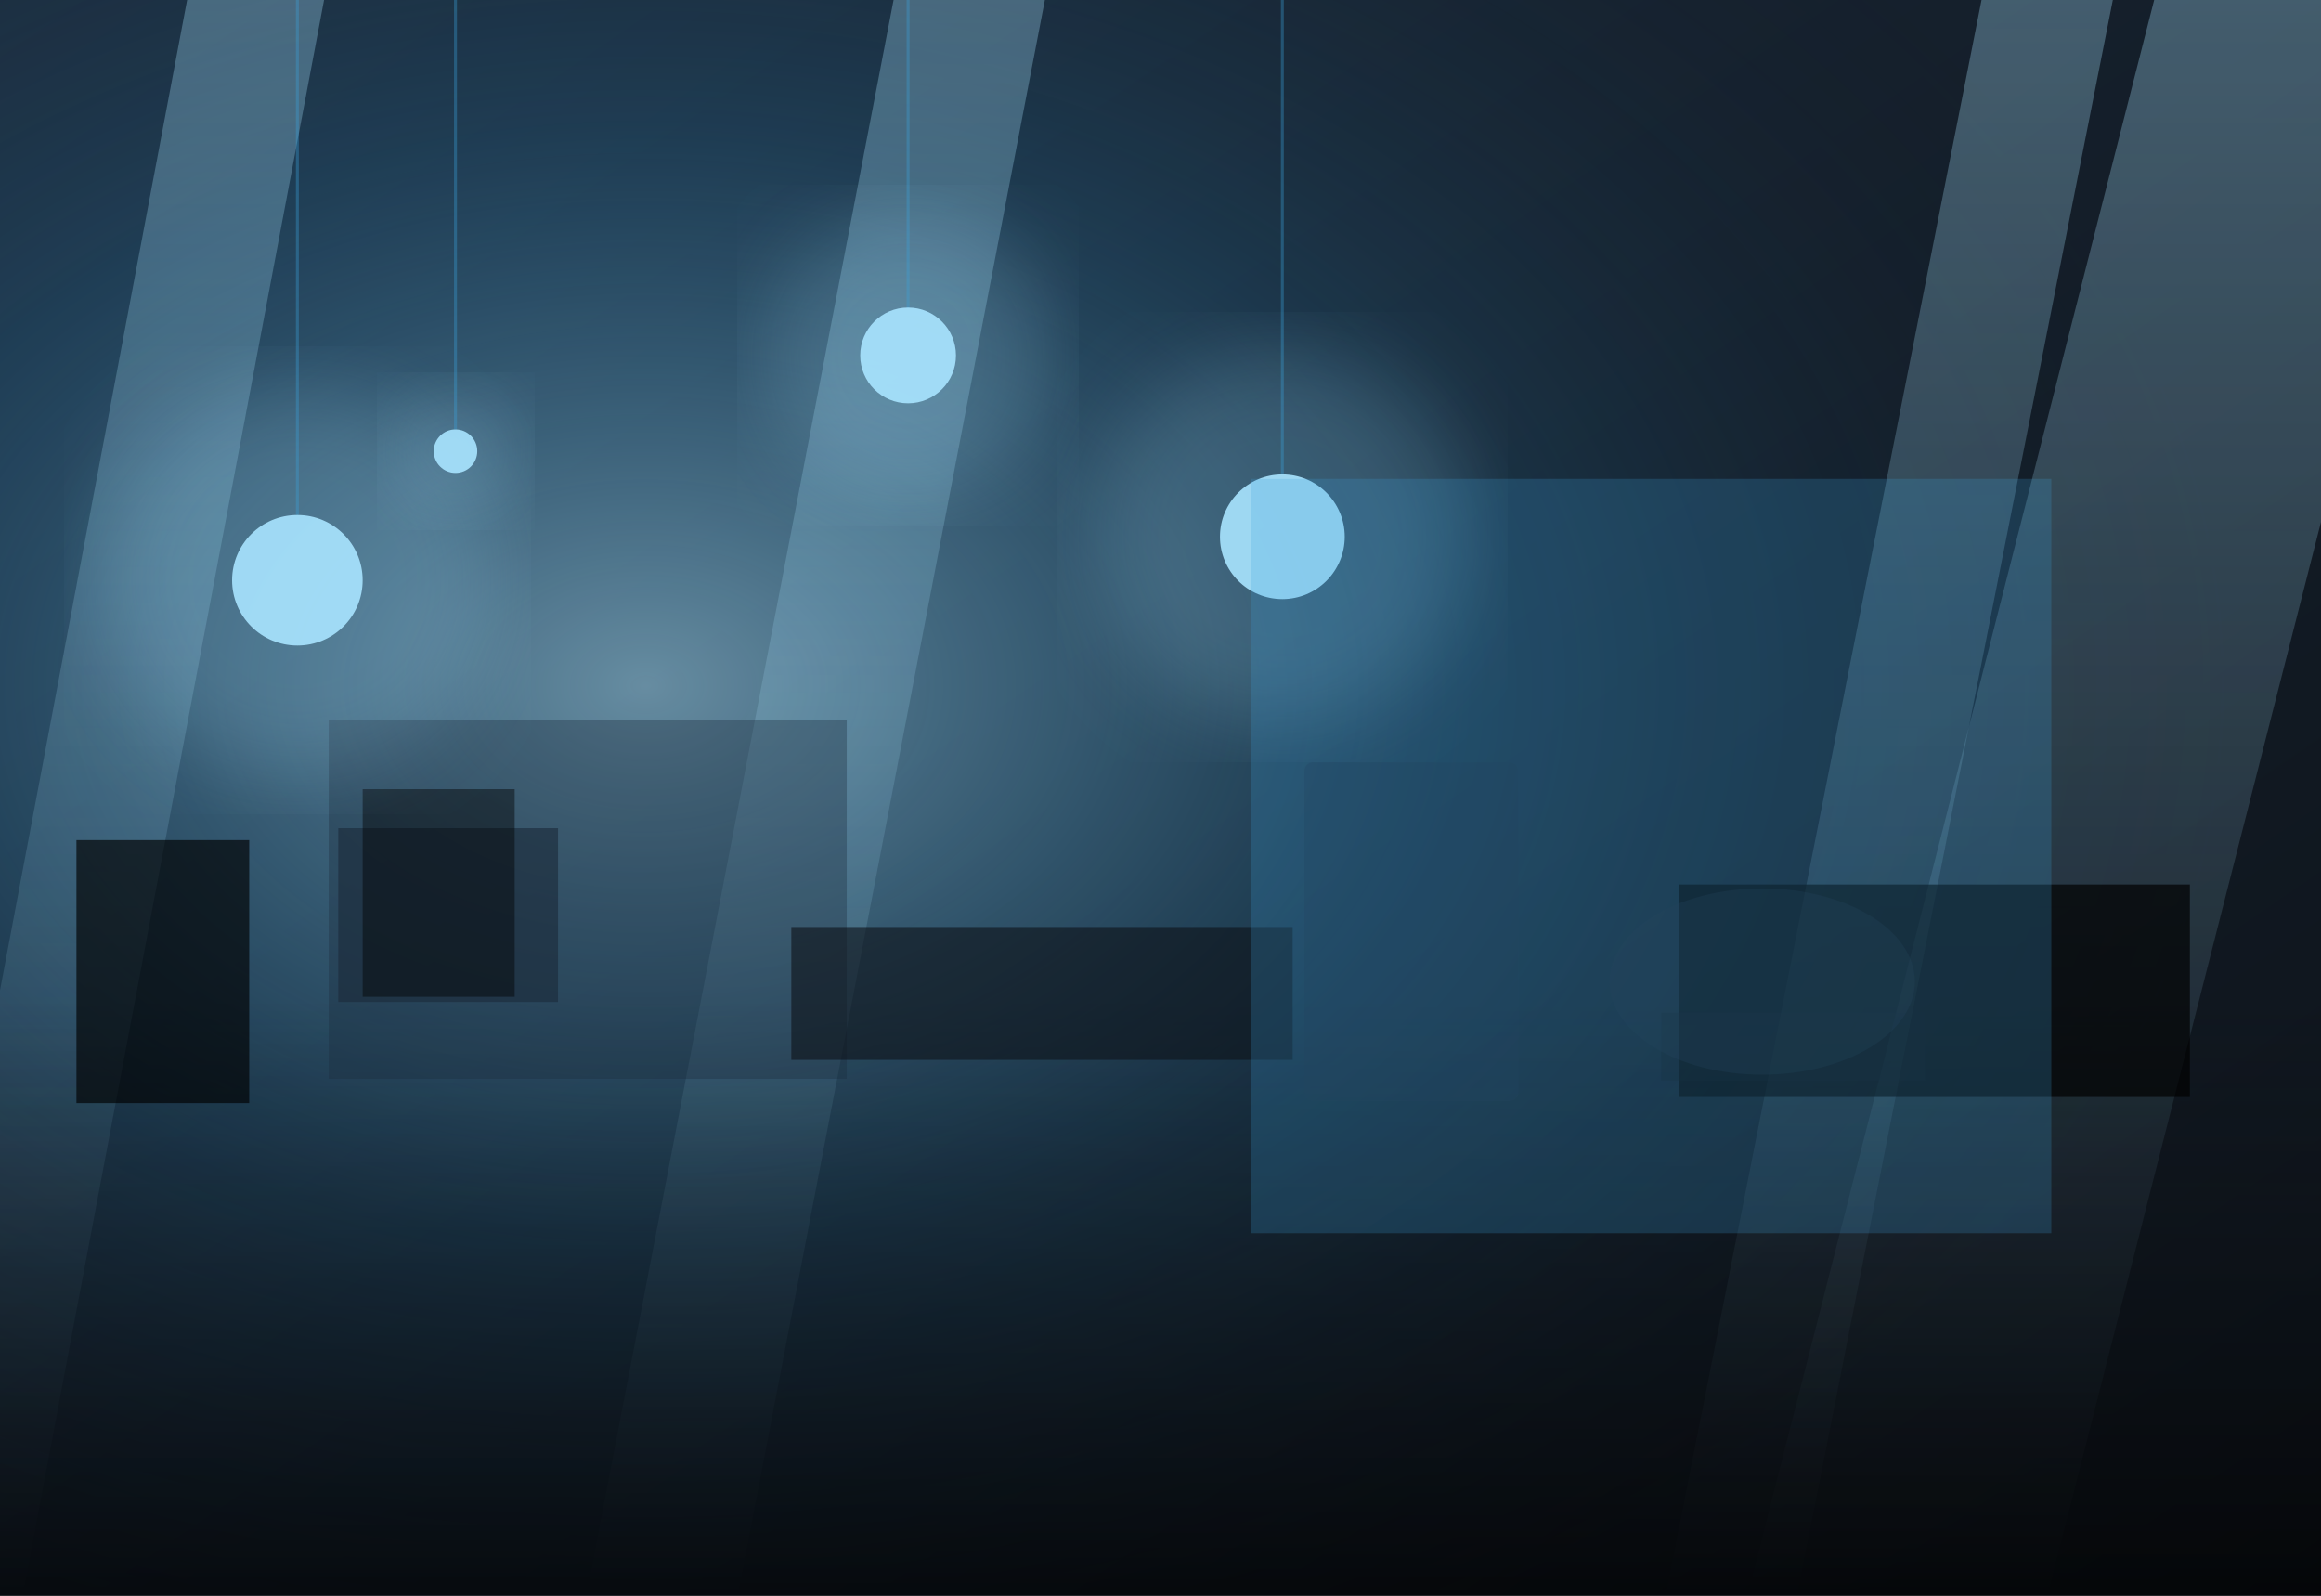
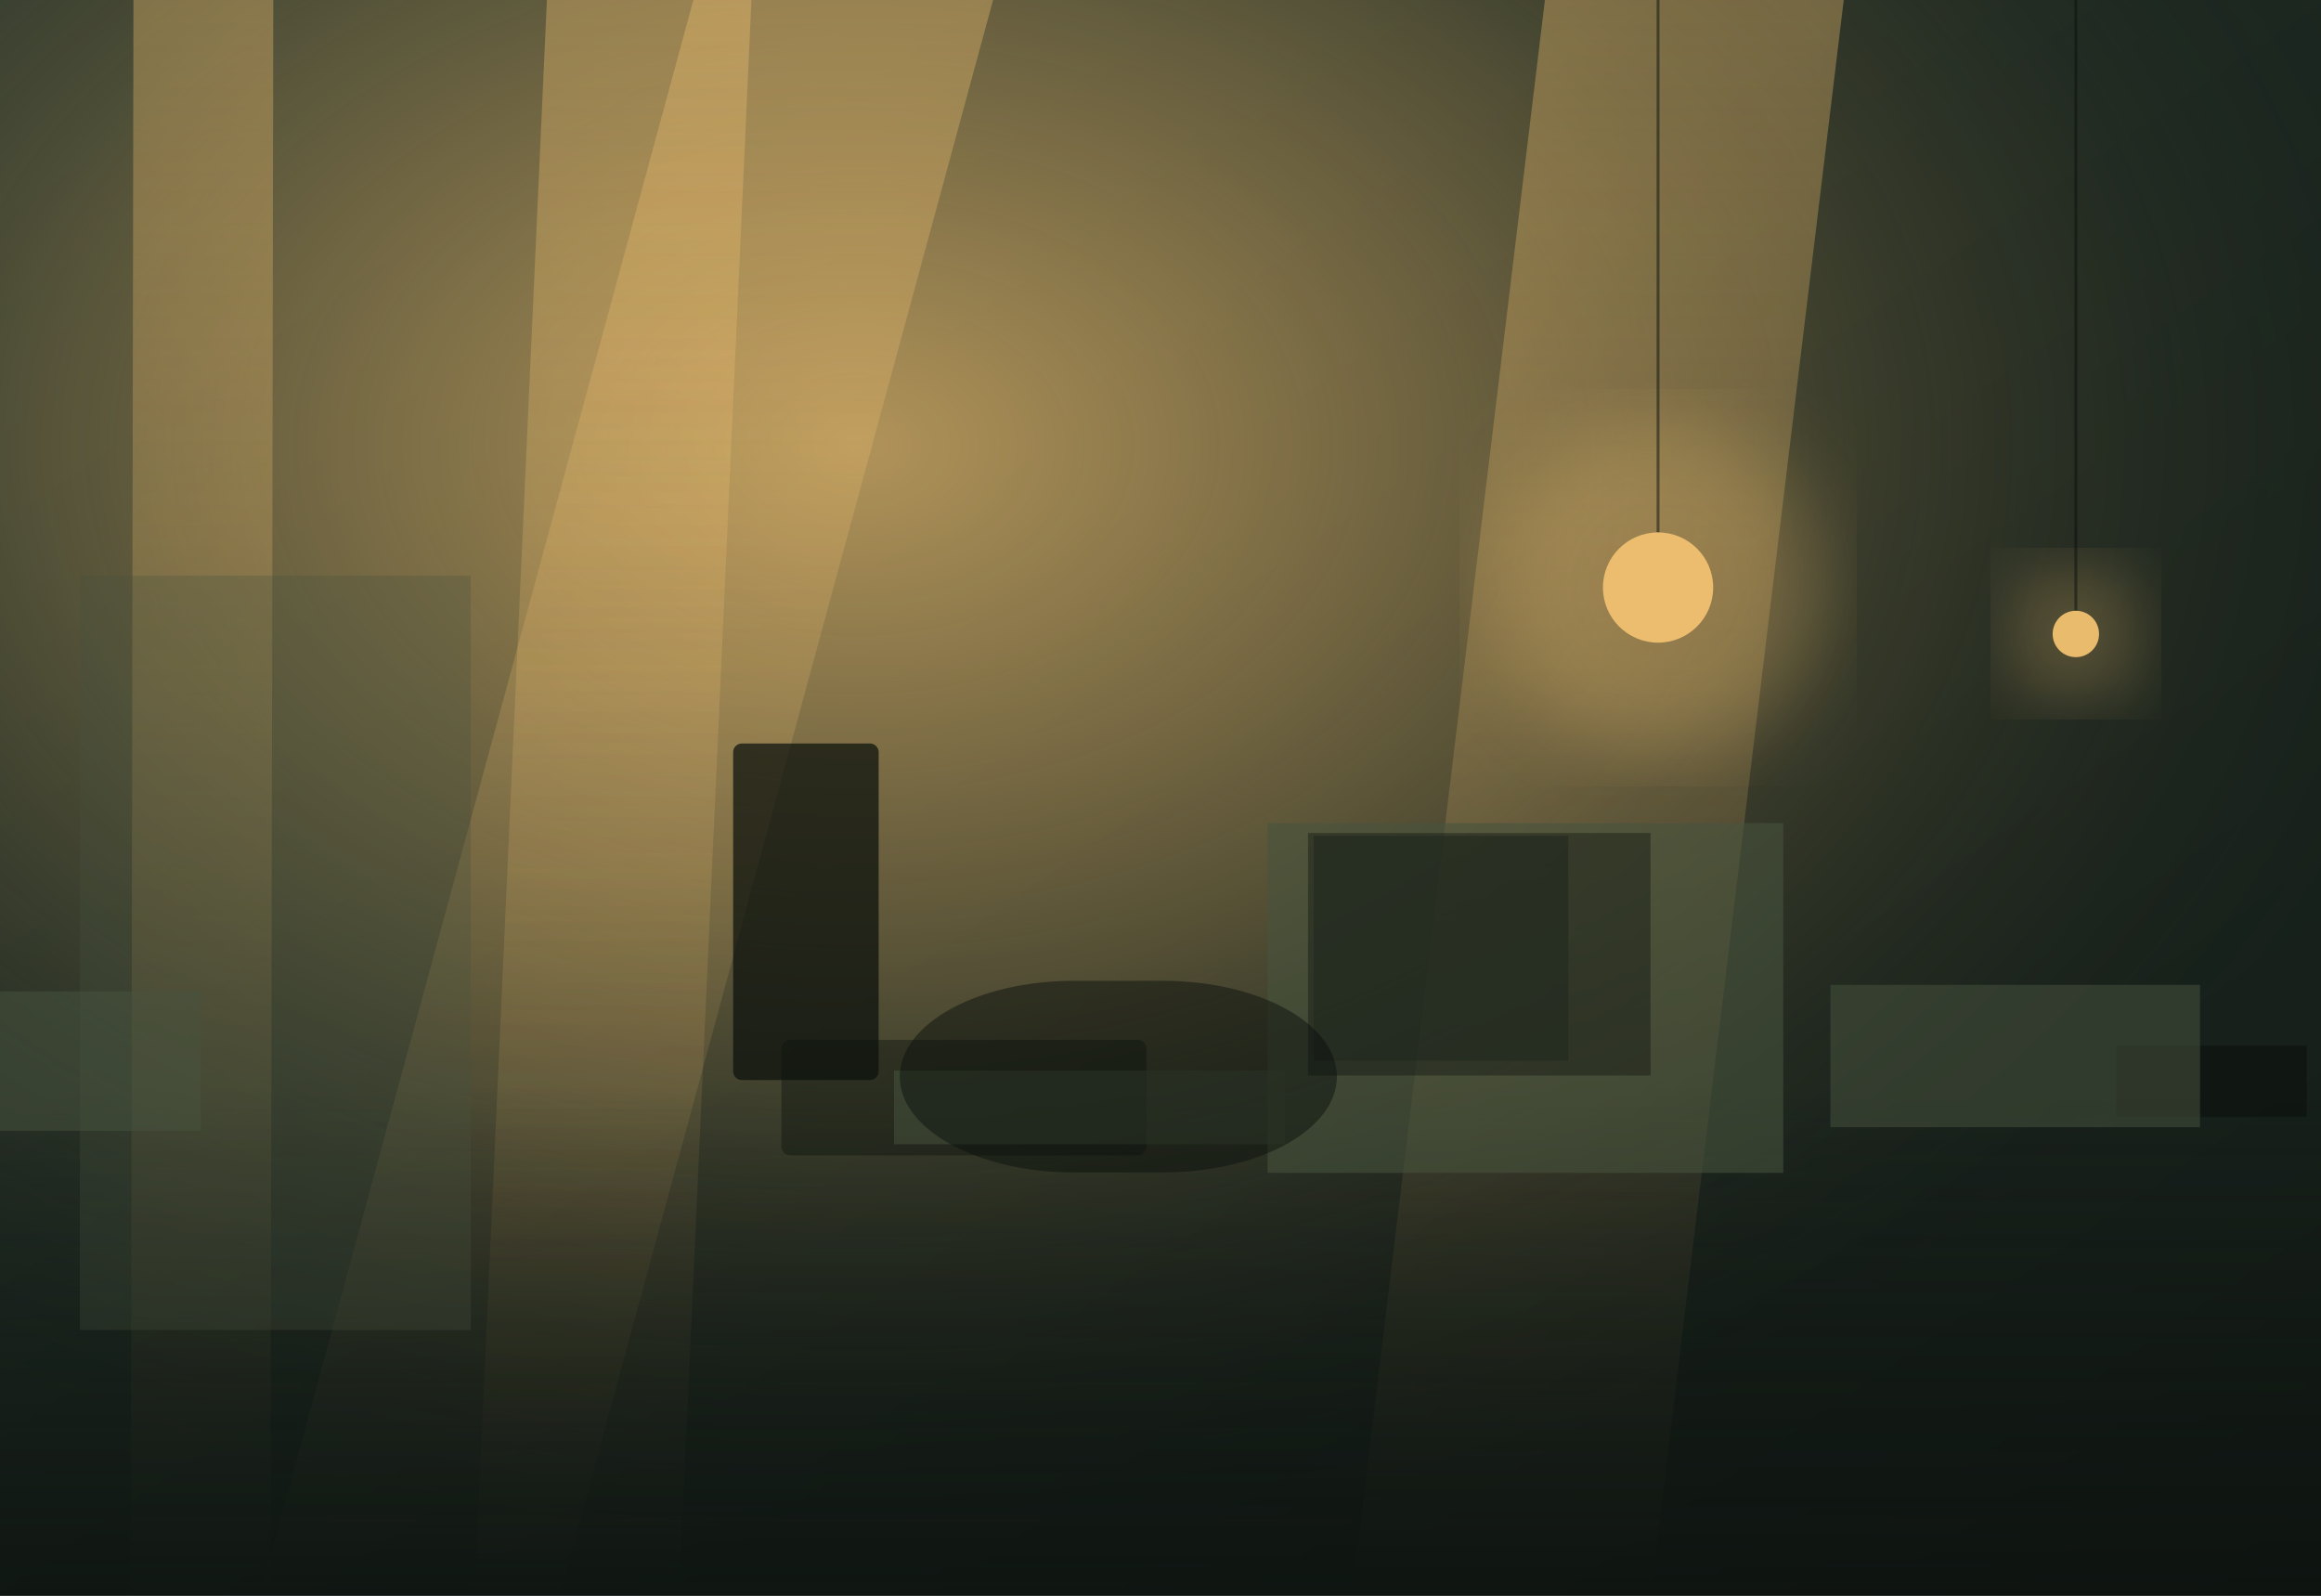
<svg xmlns="http://www.w3.org/2000/svg" viewBox="0 0 1600 1100" width="1600" height="1100" role="img" aria-label="bar-ninety placeholder render">
  <defs>
    <linearGradient id="bg" x1="0" y1="0" x2="1" y2="1">
-       <stop offset="0" stop-color="#1b2a3b" />
-       <stop offset="1" stop-color="#0d1218" />
+       <stop offset="0" stop-color="#233129" />
+       <stop offset="1" stop-color="#141c17" />
    </linearGradient>
-     <radialGradient id="glow" cx="0.28" cy="0.43" r="0.7">
-       <stop offset="0" stop-color="#a9e4ff" stop-opacity="0.55" />
-       <stop offset="0.5" stop-color="#3aa0d9" stop-opacity="0.18" />
-       <stop offset="1" stop-color="#0d1218" stop-opacity="0" />
+     <radialGradient id="glow" cx="0.37" cy="0.28" r="0.7">
+       <stop offset="0" stop-color="#f0c070" stop-opacity="0.7" />
+       <stop offset="0.5" stop-color="#f0c070" stop-opacity="0.25" />
+       <stop offset="1" stop-color="#141c17" stop-opacity="0" />
    </radialGradient>
    <linearGradient id="shaft" x1="0" y1="0" x2="0" y2="1">
-       <stop offset="0" stop-color="#a9e4ff" stop-opacity="0.35" />
-       <stop offset="1" stop-color="#a9e4ff" stop-opacity="0" />
+       <stop offset="0" stop-color="#f0c070" stop-opacity="0.4" />
+       <stop offset="1" stop-color="#f0c070" stop-opacity="0" />
    </linearGradient>
    <linearGradient id="floor" x1="0" y1="0" x2="0" y2="1">
-       <stop offset="0" stop-color="#0d1218" stop-opacity="0" />
-       <stop offset="1" stop-color="#000" stop-opacity="0.65" />
+       <stop offset="0" stop-color="#0b100d" stop-opacity="0" />
+       <stop offset="1" stop-color="#0b100d" stop-opacity="0.7" />
    </linearGradient>
    <filter id="grain">
-       <feTurbulence type="fractalNoise" baseFrequency="0.9" numOctaves="2" seed="108" stitchTiles="stitch" />
+       <feTurbulence type="fractalNoise" baseFrequency="0.9" numOctaves="2" seed="109" stitchTiles="stitch" />
      <feColorMatrix type="saturate" values="0" />
      <feComponentTransfer>
-         <feFuncA type="linear" slope="0.14" />
+         <feFuncA type="linear" slope="0.12" />
      </feComponentTransfer>
      <feBlend in2="SourceGraphic" mode="overlay" />
    </filter>
    <filter id="soft">
      <feGaussianBlur stdDeviation="28" />
    </filter>
  </defs>
  <rect x="0.0" y="0.0" width="1600.0" height="1100.0" fill="url(#bg)" opacity="1.00" rx="0" />
  <rect x="0.0" y="0.0" width="1600.0" height="1100.0" fill="url(#glow)" opacity="1.00" rx="0" />
-   <g transform="translate(616 0) skewX(-10.9)">
-     <rect x="0.0" y="0.0" width="104.3" height="1100.0" fill="url(#shaft)" opacity="0.90" rx="0" />
+   <g transform="translate(92 0) skewX(-0.1)">
+     <rect x="0.0" y="0.0" width="96.4" height="1100.0" fill="url(#shaft)" opacity="0.90" rx="0" />
  </g>
-   <g transform="translate(129 0) skewX(-10.7)">
-     <rect x="0.0" y="0.0" width="94.4" height="1100.0" fill="url(#shaft)" opacity="0.90" rx="0" />
+   <g transform="translate(478 0) skewX(-15.2)">
+     <rect x="0.0" y="0.0" width="206.6" height="1100.0" fill="url(#shaft)" opacity="0.90" rx="0" />
  </g>
-   <g transform="translate(1366 0) skewX(-11.2)">
-     <rect x="0.0" y="0.0" width="90.5" height="1100.0" fill="url(#shaft)" opacity="0.90" rx="0" />
+   <g transform="translate(377 0) skewX(-2.6)">
+     <rect x="0.0" y="0.0" width="141.0" height="1100.0" fill="url(#shaft)" opacity="0.90" rx="0" />
  </g>
-   <g transform="translate(1485 0) skewX(-14.3)">
-     <rect x="0.0" y="0.0" width="206.7" height="1100.0" fill="url(#shaft)" opacity="0.90" rx="0" />
+   <g transform="translate(1065 0) skewX(-6.9)">
+     <rect x="0.0" y="0.0" width="206.0" height="1100.0" fill="url(#shaft)" opacity="0.90" rx="0" />
  </g>
-   <rect x="0.0" y="687.7" width="1600.0" height="412.3" fill="url(#floor)" opacity="1.00" rx="0" />
-   <rect x="899.2" y="525.5" width="147.5" height="233.5" fill="#1b2a3b" opacity="0.27" rx="6" />
-   <rect x="226.6" y="496.3" width="357.1" height="247.4" fill="#1b2a3b" opacity="0.35" rx="0" />
-   <rect x="1157.6" y="609.7" width="352.0" height="146.5" fill="#000" opacity="0.69" rx="0" />
-   <rect x="545.5" y="639.0" width="345.6" height="91.6" fill="#0d1218" opacity="0.61" rx="0" />
-   <rect x="233.2" y="570.9" width="151.5" height="119.8" fill="#1b2a3b" opacity="0.63" rx="0" />
-   <rect x="52.7" y="579.1" width="119.1" height="181.3" fill="#000" opacity="0.65" rx="0" />
-   <rect x="1145.2" y="698.1" width="181.9" height="46.8" fill="#0d1218" opacity="0.31" rx="0" />
-   <rect x="1109.5" y="612.4" width="210.5" height="128.4" fill="#1b2a3b" opacity="0.28" rx="120" />
-   <rect x="250.0" y="544.0" width="104.8" height="143.1" fill="#000" opacity="0.43" rx="0" />
-   <circle cx="205" cy="400" r="134" fill="#a9e4ff" opacity="0.18" filter="url(#soft)" />
-   <line x1="205" y1="0" x2="205" y2="355" stroke="#3aa0d9" stroke-opacity="0.35" stroke-width="2" />
-   <circle cx="205" cy="400" r="45" fill="#a9e4ff" opacity="0.9" />
-   <circle cx="626" cy="245" r="98" fill="#a9e4ff" opacity="0.18" filter="url(#soft)" />
-   <line x1="626" y1="0" x2="626" y2="213" stroke="#3aa0d9" stroke-opacity="0.35" stroke-width="2" />
-   <circle cx="626" cy="245" r="33" fill="#a9e4ff" opacity="0.9" />
-   <circle cx="314" cy="311" r="45" fill="#a9e4ff" opacity="0.18" filter="url(#soft)" />
-   <line x1="314" y1="0" x2="314" y2="296" stroke="#3aa0d9" stroke-opacity="0.35" stroke-width="2" />
-   <circle cx="314" cy="311" r="15" fill="#a9e4ff" opacity="0.9" />
-   <circle cx="884" cy="370" r="129" fill="#a9e4ff" opacity="0.18" filter="url(#soft)" />
-   <line x1="884" y1="0" x2="884" y2="327" stroke="#3aa0d9" stroke-opacity="0.35" stroke-width="2" />
-   <circle cx="884" cy="370" r="43" fill="#a9e4ff" opacity="0.9" />
-   <rect x="862.3" y="330.1" width="551.8" height="520.0" fill="#3aa0d9" opacity="0.22" rx="0" />
-   <rect x="0.0" y="0.0" width="1600.0" height="1100.0" fill="#000" opacity="0.00" rx="0" />
-   <rect width="1600" height="1100" fill="#0d1218" opacity="0.001" filter="url(#grain)" />
+   <rect x="0.0" y="750.1" width="1600.0" height="349.9" fill="url(#floor)" opacity="1.00" rx="0" />
+   <rect x="905.6" y="576.2" width="175.5" height="154.9" fill="#0b100d" opacity="0.60" rx="0" />
+   <rect x="538.7" y="716.8" width="251.6" height="79.6" fill="#0b100d" opacity="0.41" rx="6" />
+   <rect x="1458.8" y="720.8" width="131.4" height="49.0" fill="#0b100d" opacity="0.60" rx="0" />
+   <rect x="873.8" y="567.4" width="355.5" height="241.1" fill="#46523d" opacity="0.58" rx="0" />
+   <rect x="616.3" y="738.0" width="269.5" height="50.8" fill="#46523d" opacity="0.54" rx="0" />
+   <rect x="620.3" y="676.1" width="301.3" height="132.1" fill="#0b100d" opacity="0.49" rx="120" />
+   <rect x="-13.0" y="683.4" width="151.4" height="96.1" fill="#46523d" opacity="0.52" rx="0" />
+   <rect x="901.7" y="574.2" width="236.1" height="167.2" fill="#0b100d" opacity="0.39" rx="0" />
+   <rect x="505.4" y="512.5" width="100.3" height="232.0" fill="#0b100d" opacity="0.72" rx="6" />
+   <rect x="1261.8" y="678.9" width="254.8" height="98.1" fill="#46523d" opacity="0.53" rx="0" />
+   <circle cx="1143" cy="405" r="114" fill="#f0c070" opacity="0.28" filter="url(#soft)" />
+   <line x1="1143" y1="0" x2="1143" y2="367" stroke="#0b100d" stroke-opacity="0.5" stroke-width="2" />
+   <circle cx="1143" cy="405" r="38" fill="#f0c070" opacity="0.95" />
+   <circle cx="1431" cy="437" r="49" fill="#f0c070" opacity="0.28" filter="url(#soft)" />
+   <line x1="1431" y1="0" x2="1431" y2="421" stroke="#0b100d" stroke-opacity="0.5" stroke-width="2" />
+   <circle cx="1431" cy="437" r="16" fill="#f0c070" opacity="0.95" />
+   <rect x="55.1" y="396.8" width="269.4" height="520.0" fill="#46523d" opacity="0.30" rx="0" />
+   <rect width="1600" height="1100" fill="#141c17" opacity="0.001" filter="url(#grain)" />
</svg>
